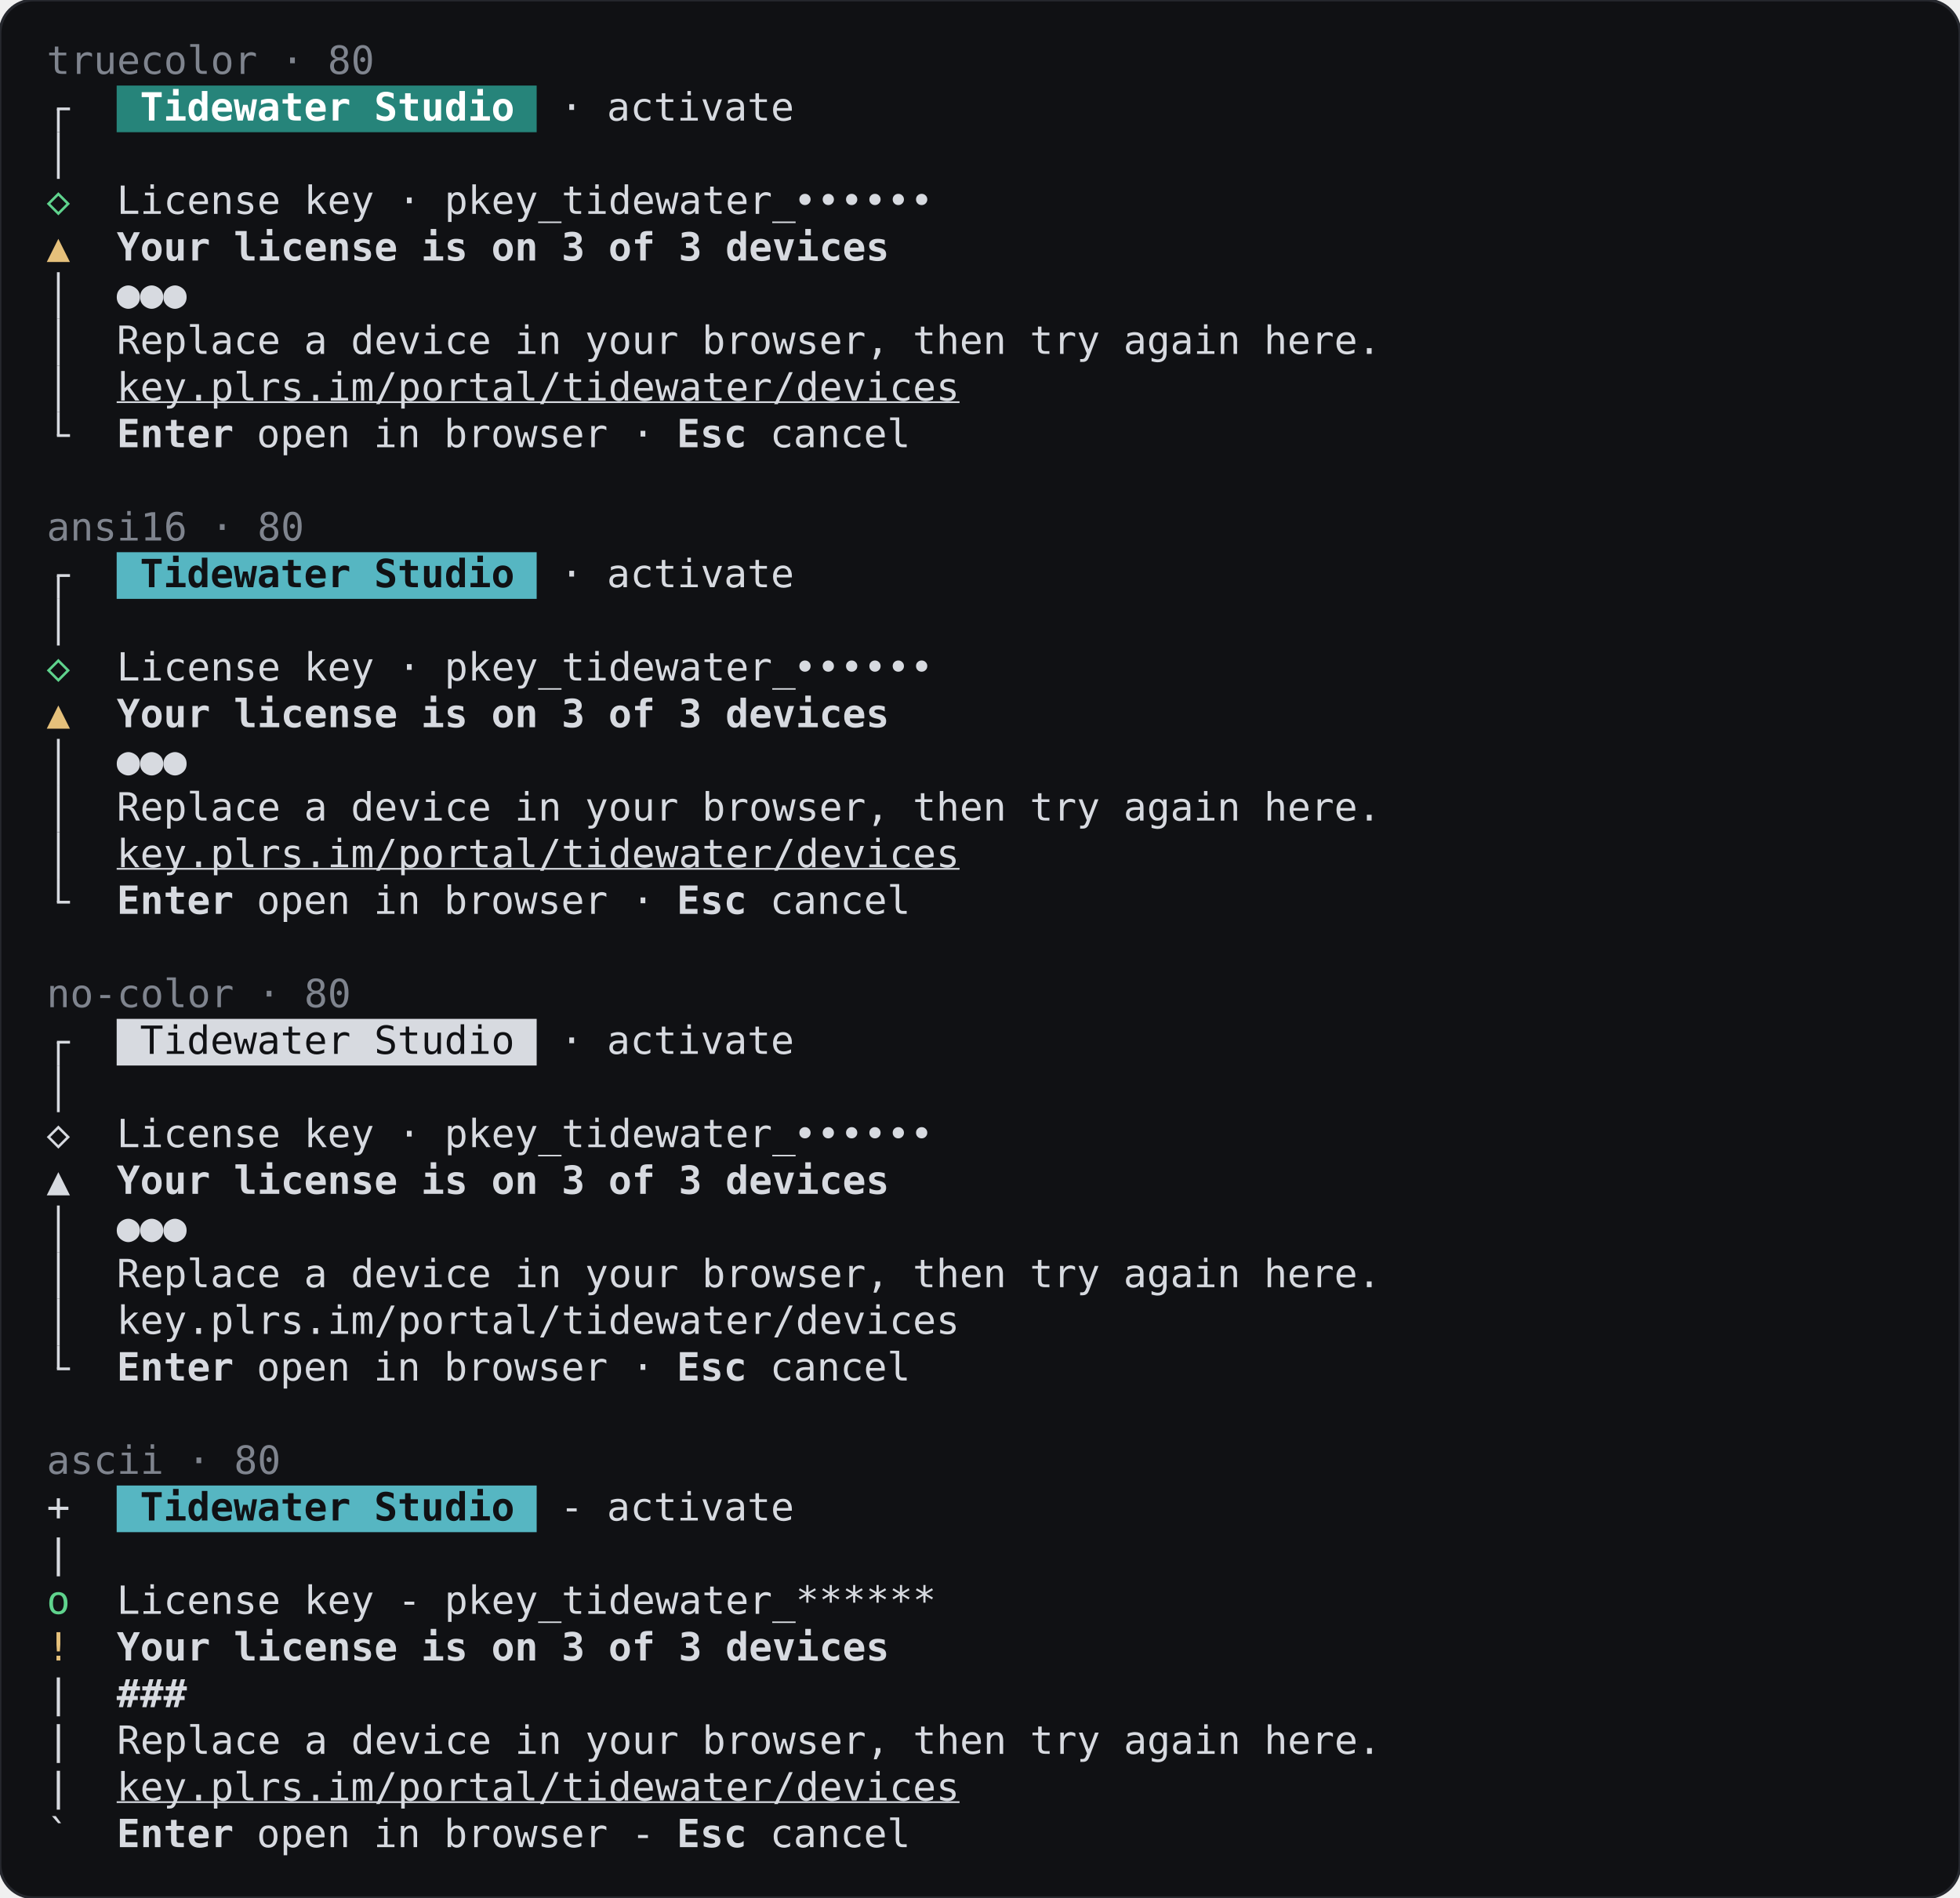
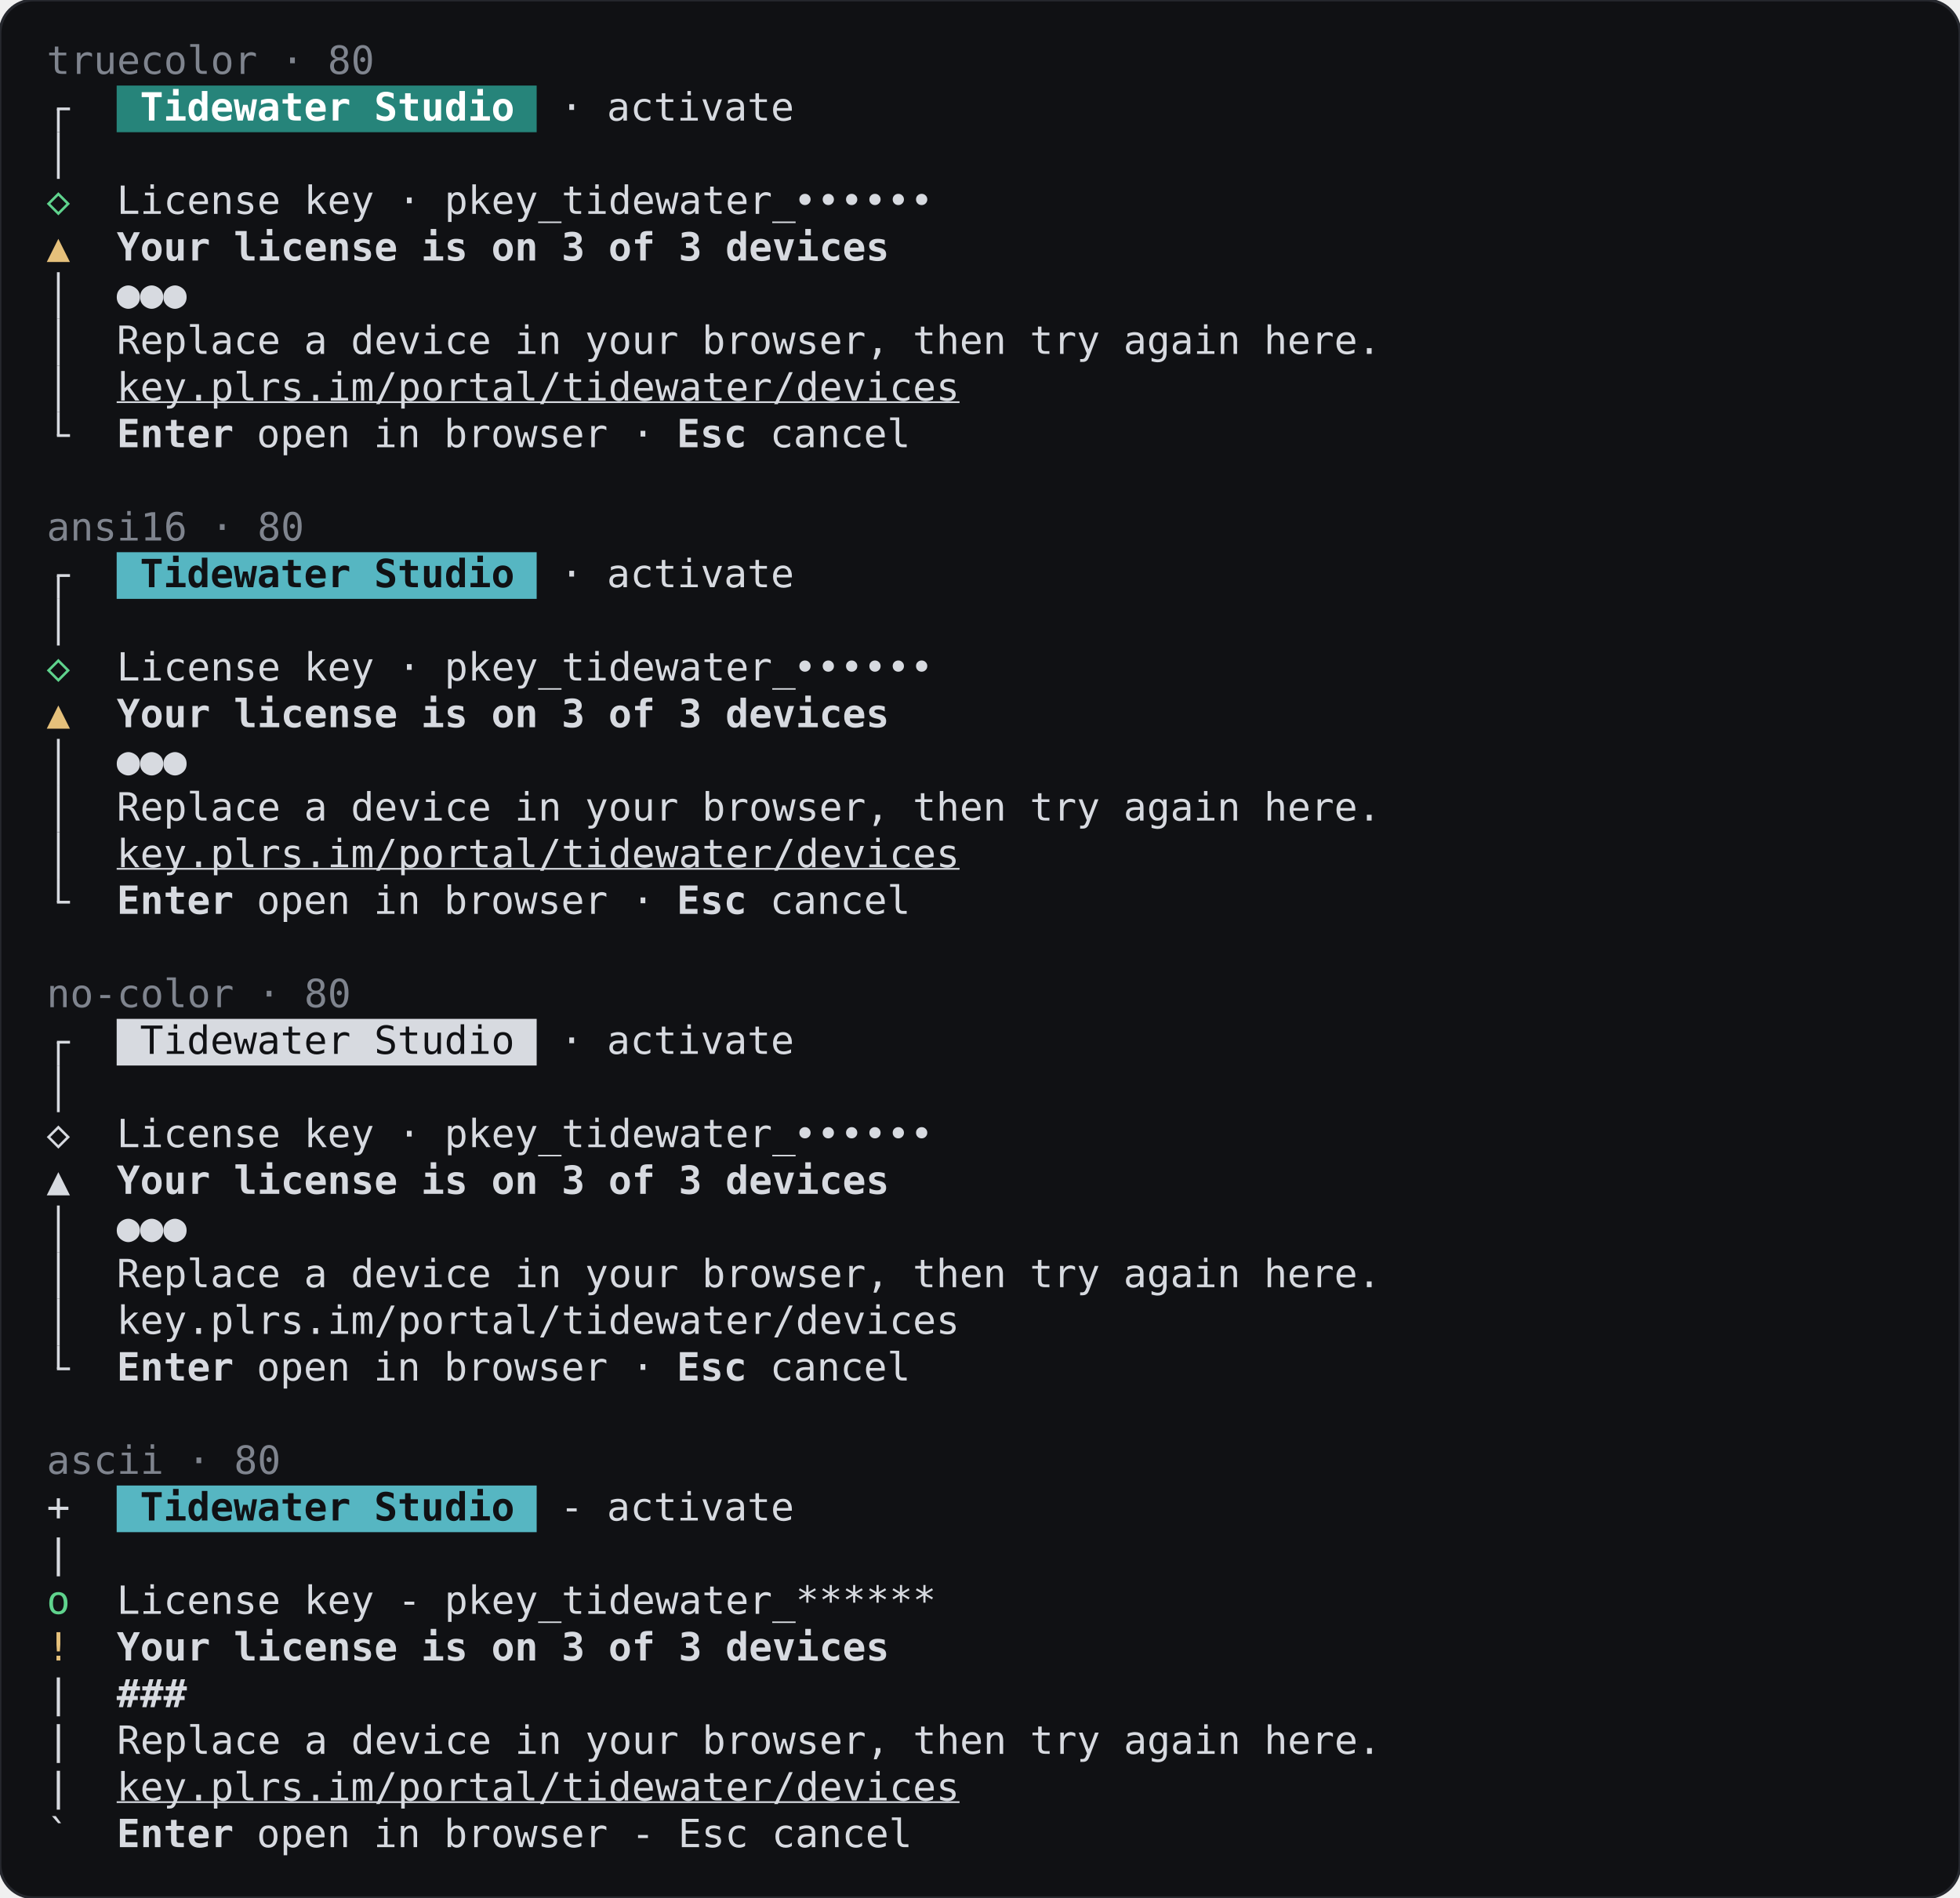
<svg xmlns="http://www.w3.org/2000/svg" width="705.6" height="683.2" viewBox="0 0 705.6 683.2" role="img" aria-label="Fallbacks, dark theme">
  <rect width="705.6" height="683.2" rx="12" fill="#101114" stroke="#26282e" />
  <g font-family="JetBrains Mono, ui-monospace, monospace" font-size="14" xml:space="preserve">
    <text x="16.8" y="26.6" textLength="117.6" lengthAdjust="spacingAndGlyphs" fill="#7f848e">truecolor · 80</text>
    <rect x="42" y="30.8" width="151.2" height="16.8" fill="#26847a" />
    <rect x="20.5" y="39.2" width="1" height="8.4" fill="#d7dae0" />
    <rect x="20.5" y="38.7" width="4.7" height="1" fill="#d7dae0" />
    <text x="50.4" y="43.4" textLength="134.4" lengthAdjust="spacingAndGlyphs" fill="#ffffff" font-weight="600">Tidewater Studio</text>
    <text x="201.6" y="43.4" textLength="84" lengthAdjust="spacingAndGlyphs" fill="#d7dae0">· activate</text>
    <rect x="20.5" y="47.6" width="1" height="16.8" fill="#d7dae0" />
    <text x="21" y="77" text-anchor="middle" fill="#5fd38d">◇</text>
    <text x="42" y="77" textLength="243.6" lengthAdjust="spacingAndGlyphs" fill="#d7dae0">License key · pkey_tidewater_</text>
    <text x="289.8" y="77" text-anchor="middle" fill="#d7dae0">•</text>
    <text x="298.2" y="77" text-anchor="middle" fill="#d7dae0">•</text>
    <text x="306.6" y="77" text-anchor="middle" fill="#d7dae0">•</text>
    <text x="315" y="77" text-anchor="middle" fill="#d7dae0">•</text>
    <text x="323.4" y="77" text-anchor="middle" fill="#d7dae0">•</text>
    <text x="331.8" y="77" text-anchor="middle" fill="#d7dae0">•</text>
    <text x="21" y="93.8" text-anchor="middle" fill="#e5c07b">▲</text>
    <text x="42" y="93.8" textLength="277.2" lengthAdjust="spacingAndGlyphs" fill="#d7dae0" font-weight="600">Your license is on 3 of 3 devices</text>
    <rect x="20.5" y="98" width="1" height="16.8" fill="#d7dae0" />
    <text x="46.2" y="110.6" text-anchor="middle" fill="#d7dae0" font-weight="600">●</text>
    <text x="54.6" y="110.6" text-anchor="middle" fill="#d7dae0" font-weight="600">●</text>
    <text x="63" y="110.6" text-anchor="middle" fill="#d7dae0" font-weight="600">●</text>
    <rect x="20.5" y="114.8" width="1" height="16.8" fill="#d7dae0" />
    <text x="42" y="127.4" textLength="453.6" lengthAdjust="spacingAndGlyphs" fill="#d7dae0">Replace a device in your browser, then try again here.</text>
    <rect x="20.5" y="131.6" width="1" height="16.8" fill="#d7dae0" />
    <text x="42" y="144.2" textLength="302.4" lengthAdjust="spacingAndGlyphs" fill="#d7dae0" text-decoration="underline">key.plrs.im/portal/tidewater/devices</text>
    <rect x="20.5" y="148.4" width="1" height="8.4" fill="#d7dae0" />
    <rect x="20.5" y="156.3" width="4.7" height="1" fill="#d7dae0" />
    <text x="42" y="161" textLength="42" lengthAdjust="spacingAndGlyphs" fill="#d7dae0" font-weight="600">Enter</text>
    <text x="92.4" y="161" textLength="142.8" lengthAdjust="spacingAndGlyphs" fill="#d7dae0">open in browser ·</text>
    <text x="243.6" y="161" textLength="25.2" lengthAdjust="spacingAndGlyphs" fill="#d7dae0" font-weight="600">Esc</text>
    <text x="277.2" y="161" textLength="50.4" lengthAdjust="spacingAndGlyphs" fill="#d7dae0">cancel</text>
    <text x="16.8" y="194.6" textLength="92.4" lengthAdjust="spacingAndGlyphs" fill="#7f848e">ansi16 · 80</text>
    <rect x="42" y="198.8" width="151.2" height="16.8" fill="#56b6c2" />
    <rect x="20.5" y="207.2" width="1" height="8.4" fill="#d7dae0" />
    <rect x="20.5" y="206.7" width="4.7" height="1" fill="#d7dae0" />
    <text x="50.4" y="211.4" textLength="134.4" lengthAdjust="spacingAndGlyphs" fill="#101114" font-weight="600">Tidewater Studio</text>
    <text x="201.6" y="211.4" textLength="84" lengthAdjust="spacingAndGlyphs" fill="#d7dae0">· activate</text>
    <rect x="20.5" y="215.6" width="1" height="16.8" fill="#d7dae0" />
    <text x="21" y="245" text-anchor="middle" fill="#5fd38d">◇</text>
    <text x="42" y="245" textLength="243.6" lengthAdjust="spacingAndGlyphs" fill="#d7dae0">License key · pkey_tidewater_</text>
    <text x="289.8" y="245" text-anchor="middle" fill="#d7dae0">•</text>
    <text x="298.2" y="245" text-anchor="middle" fill="#d7dae0">•</text>
    <text x="306.6" y="245" text-anchor="middle" fill="#d7dae0">•</text>
    <text x="315" y="245" text-anchor="middle" fill="#d7dae0">•</text>
    <text x="323.4" y="245" text-anchor="middle" fill="#d7dae0">•</text>
    <text x="331.8" y="245" text-anchor="middle" fill="#d7dae0">•</text>
    <text x="21" y="261.8" text-anchor="middle" fill="#e5c07b">▲</text>
    <text x="42" y="261.8" textLength="277.2" lengthAdjust="spacingAndGlyphs" fill="#d7dae0" font-weight="600">Your license is on 3 of 3 devices</text>
    <rect x="20.5" y="266" width="1" height="16.8" fill="#d7dae0" />
    <text x="46.2" y="278.6" text-anchor="middle" fill="#d7dae0" font-weight="600">●</text>
    <text x="54.6" y="278.6" text-anchor="middle" fill="#d7dae0" font-weight="600">●</text>
    <text x="63" y="278.6" text-anchor="middle" fill="#d7dae0" font-weight="600">●</text>
    <rect x="20.5" y="282.8" width="1" height="16.8" fill="#d7dae0" />
    <text x="42" y="295.4" textLength="453.6" lengthAdjust="spacingAndGlyphs" fill="#d7dae0">Replace a device in your browser, then try again here.</text>
    <rect x="20.5" y="299.6" width="1" height="16.8" fill="#d7dae0" />
    <text x="42" y="312.2" textLength="302.4" lengthAdjust="spacingAndGlyphs" fill="#d7dae0" text-decoration="underline">key.plrs.im/portal/tidewater/devices</text>
    <rect x="20.5" y="316.4" width="1" height="8.4" fill="#d7dae0" />
    <rect x="20.5" y="324.3" width="4.7" height="1" fill="#d7dae0" />
    <text x="42" y="329" textLength="42" lengthAdjust="spacingAndGlyphs" fill="#d7dae0" font-weight="600">Enter</text>
    <text x="92.4" y="329" textLength="142.8" lengthAdjust="spacingAndGlyphs" fill="#d7dae0">open in browser ·</text>
    <text x="243.6" y="329" textLength="25.2" lengthAdjust="spacingAndGlyphs" fill="#d7dae0" font-weight="600">Esc</text>
    <text x="277.2" y="329" textLength="50.4" lengthAdjust="spacingAndGlyphs" fill="#d7dae0">cancel</text>
    <text x="16.8" y="362.6" textLength="109.2" lengthAdjust="spacingAndGlyphs" fill="#7f848e">no-color · 80</text>
    <rect x="42" y="366.8" width="151.2" height="16.8" fill="#d7dae0" />
    <rect x="20.5" y="375.2" width="1" height="8.4" fill="#d7dae0" />
    <rect x="20.5" y="374.7" width="4.7" height="1" fill="#d7dae0" />
    <text x="50.4" y="379.4" textLength="134.4" lengthAdjust="spacingAndGlyphs" fill="#101114">Tidewater Studio</text>
    <text x="201.6" y="379.4" textLength="84" lengthAdjust="spacingAndGlyphs" fill="#d7dae0">· activate</text>
    <rect x="20.5" y="383.6" width="1" height="16.8" fill="#d7dae0" />
    <text x="21" y="413" text-anchor="middle" fill="#d7dae0">◇</text>
    <text x="42" y="413" textLength="243.6" lengthAdjust="spacingAndGlyphs" fill="#d7dae0">License key · pkey_tidewater_</text>
    <text x="289.8" y="413" text-anchor="middle" fill="#d7dae0">•</text>
    <text x="298.2" y="413" text-anchor="middle" fill="#d7dae0">•</text>
    <text x="306.6" y="413" text-anchor="middle" fill="#d7dae0">•</text>
    <text x="315" y="413" text-anchor="middle" fill="#d7dae0">•</text>
    <text x="323.4" y="413" text-anchor="middle" fill="#d7dae0">•</text>
    <text x="331.8" y="413" text-anchor="middle" fill="#d7dae0">•</text>
    <text x="21" y="429.8" text-anchor="middle" fill="#d7dae0">▲</text>
    <text x="42" y="429.8" textLength="277.2" lengthAdjust="spacingAndGlyphs" fill="#d7dae0" font-weight="600">Your license is on 3 of 3 devices</text>
    <rect x="20.5" y="434" width="1" height="16.8" fill="#d7dae0" />
    <text x="46.2" y="446.6" text-anchor="middle" fill="#d7dae0" font-weight="600">●</text>
    <text x="54.6" y="446.6" text-anchor="middle" fill="#d7dae0" font-weight="600">●</text>
    <text x="63" y="446.6" text-anchor="middle" fill="#d7dae0" font-weight="600">●</text>
    <rect x="20.5" y="450.8" width="1" height="16.8" fill="#d7dae0" />
    <text x="42" y="463.4" textLength="453.6" lengthAdjust="spacingAndGlyphs" fill="#d7dae0">Replace a device in your browser, then try again here.</text>
    <rect x="20.5" y="467.6" width="1" height="16.8" fill="#d7dae0" />
    <text x="42" y="480.2" textLength="302.4" lengthAdjust="spacingAndGlyphs" fill="#d7dae0">key.plrs.im/portal/tidewater/devices</text>
    <rect x="20.5" y="484.4" width="1" height="8.4" fill="#d7dae0" />
    <rect x="20.5" y="492.3" width="4.7" height="1" fill="#d7dae0" />
    <text x="42" y="497" textLength="42" lengthAdjust="spacingAndGlyphs" fill="#d7dae0" font-weight="600">Enter</text>
    <text x="92.4" y="497" textLength="142.8" lengthAdjust="spacingAndGlyphs" fill="#d7dae0">open in browser ·</text>
    <text x="243.6" y="497" textLength="25.2" lengthAdjust="spacingAndGlyphs" fill="#d7dae0" font-weight="600">Esc</text>
    <text x="277.2" y="497" textLength="50.4" lengthAdjust="spacingAndGlyphs" fill="#d7dae0">cancel</text>
    <text x="16.8" y="530.6" textLength="84" lengthAdjust="spacingAndGlyphs" fill="#7f848e">ascii · 80</text>
    <rect x="42" y="534.8" width="151.2" height="16.8" fill="#56b6c2" />
    <text x="16.8" y="547.4" textLength="8.4" lengthAdjust="spacingAndGlyphs" fill="#d7dae0">+</text>
    <text x="50.4" y="547.4" textLength="134.4" lengthAdjust="spacingAndGlyphs" fill="#101114" font-weight="600">Tidewater Studio</text>
    <text x="201.6" y="547.4" textLength="84" lengthAdjust="spacingAndGlyphs" fill="#d7dae0">- activate</text>
    <text x="16.8" y="564.2" textLength="8.4" lengthAdjust="spacingAndGlyphs" fill="#d7dae0">|</text>
    <text x="16.8" y="581" textLength="8.4" lengthAdjust="spacingAndGlyphs" fill="#5fd38d">o</text>
    <text x="42" y="581" textLength="294" lengthAdjust="spacingAndGlyphs" fill="#d7dae0">License key - pkey_tidewater_******</text>
    <text x="16.8" y="597.8" textLength="8.4" lengthAdjust="spacingAndGlyphs" fill="#e5c07b">!</text>
    <text x="42" y="597.8" textLength="277.2" lengthAdjust="spacingAndGlyphs" fill="#d7dae0" font-weight="600">Your license is on 3 of 3 devices</text>
    <text x="16.8" y="614.6" textLength="8.4" lengthAdjust="spacingAndGlyphs" fill="#d7dae0">|</text>
    <text x="42" y="614.6" textLength="25.2" lengthAdjust="spacingAndGlyphs" fill="#d7dae0" font-weight="600">###</text>
    <text x="16.8" y="631.4" textLength="478.8" lengthAdjust="spacingAndGlyphs" fill="#d7dae0">|  Replace a device in your browser, then try again here.</text>
    <text x="16.8" y="648.2" textLength="8.4" lengthAdjust="spacingAndGlyphs" fill="#d7dae0">|</text>
    <text x="42" y="648.2" textLength="302.4" lengthAdjust="spacingAndGlyphs" fill="#d7dae0" text-decoration="underline">key.plrs.im/portal/tidewater/devices</text>
    <text x="16.8" y="665" textLength="8.4" lengthAdjust="spacingAndGlyphs" fill="#d7dae0">`</text>
    <text x="42" y="665" textLength="42" lengthAdjust="spacingAndGlyphs" fill="#d7dae0" font-weight="600">Enter</text>
-     <text x="92.4" y="665" textLength="142.8" lengthAdjust="spacingAndGlyphs" fill="#d7dae0">open in browser -</text>
-     <text x="243.6" y="665" textLength="25.2" lengthAdjust="spacingAndGlyphs" fill="#d7dae0" font-weight="600">Esc</text>
-     <text x="277.2" y="665" textLength="50.4" lengthAdjust="spacingAndGlyphs" fill="#d7dae0">cancel</text>
+     <text x="92.4" y="665" textLength="235.2" lengthAdjust="spacingAndGlyphs" fill="#d7dae0">open in browser - Esc cancel</text>
  </g>
</svg>
